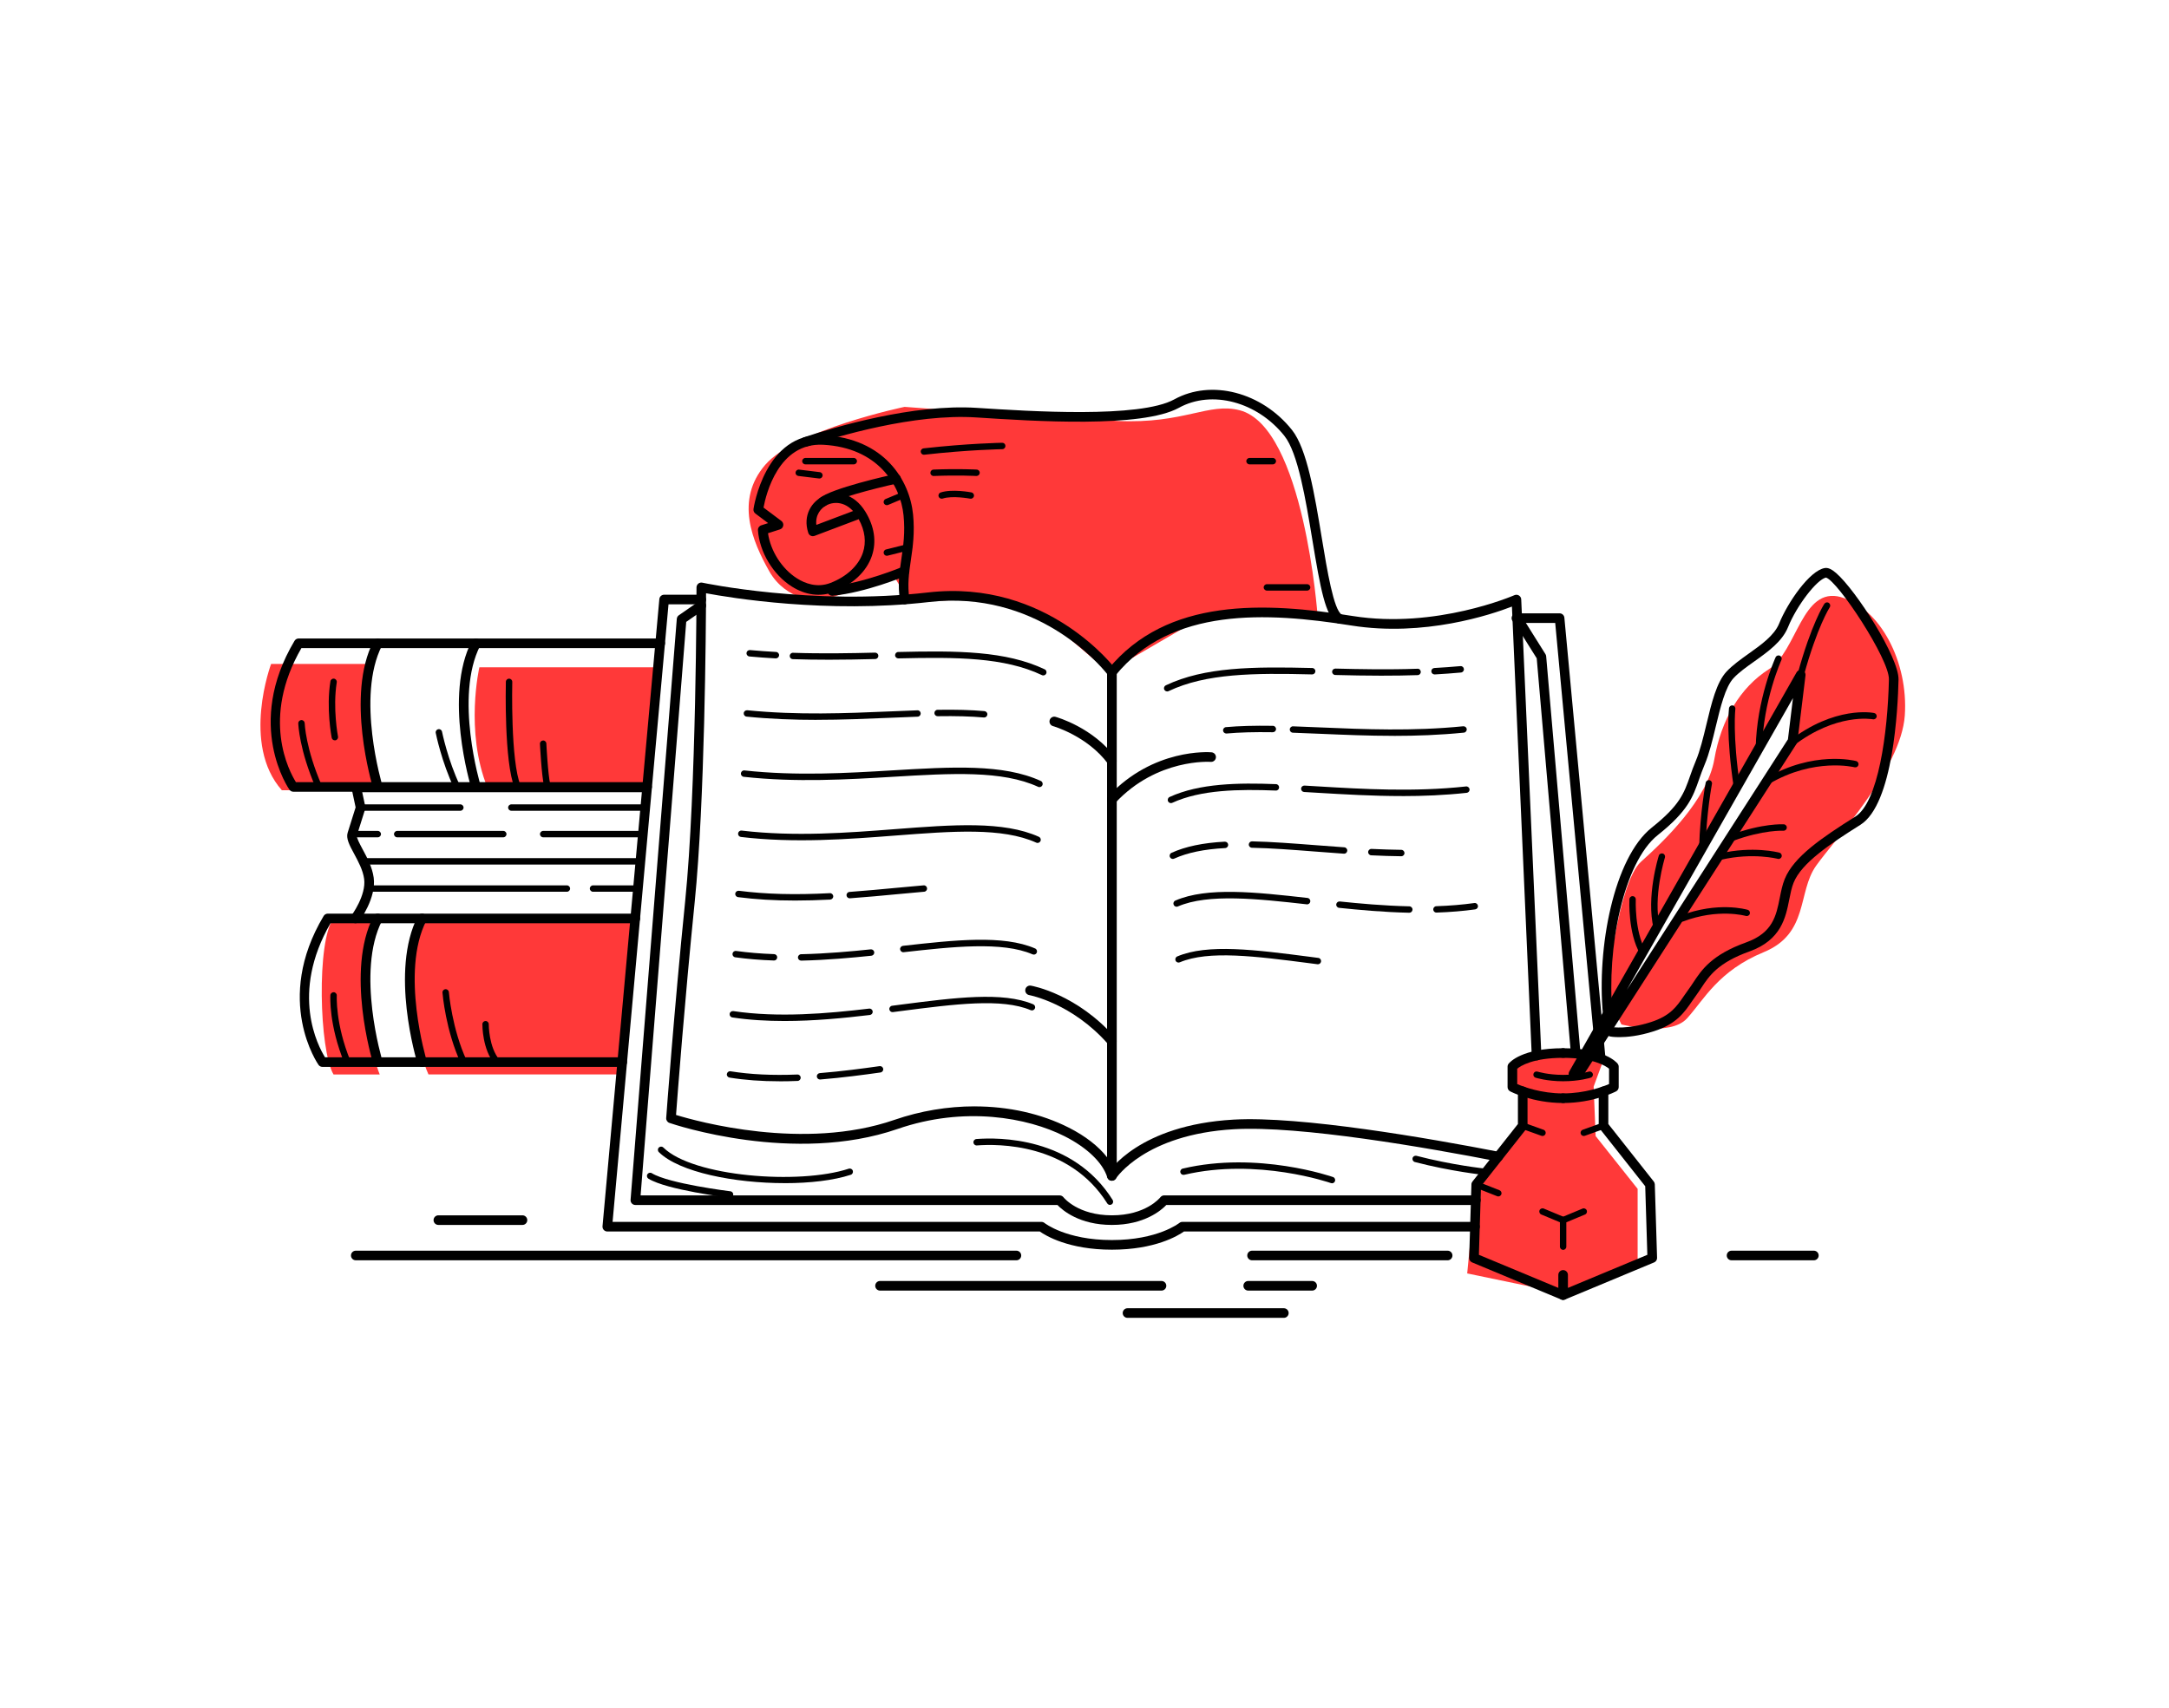
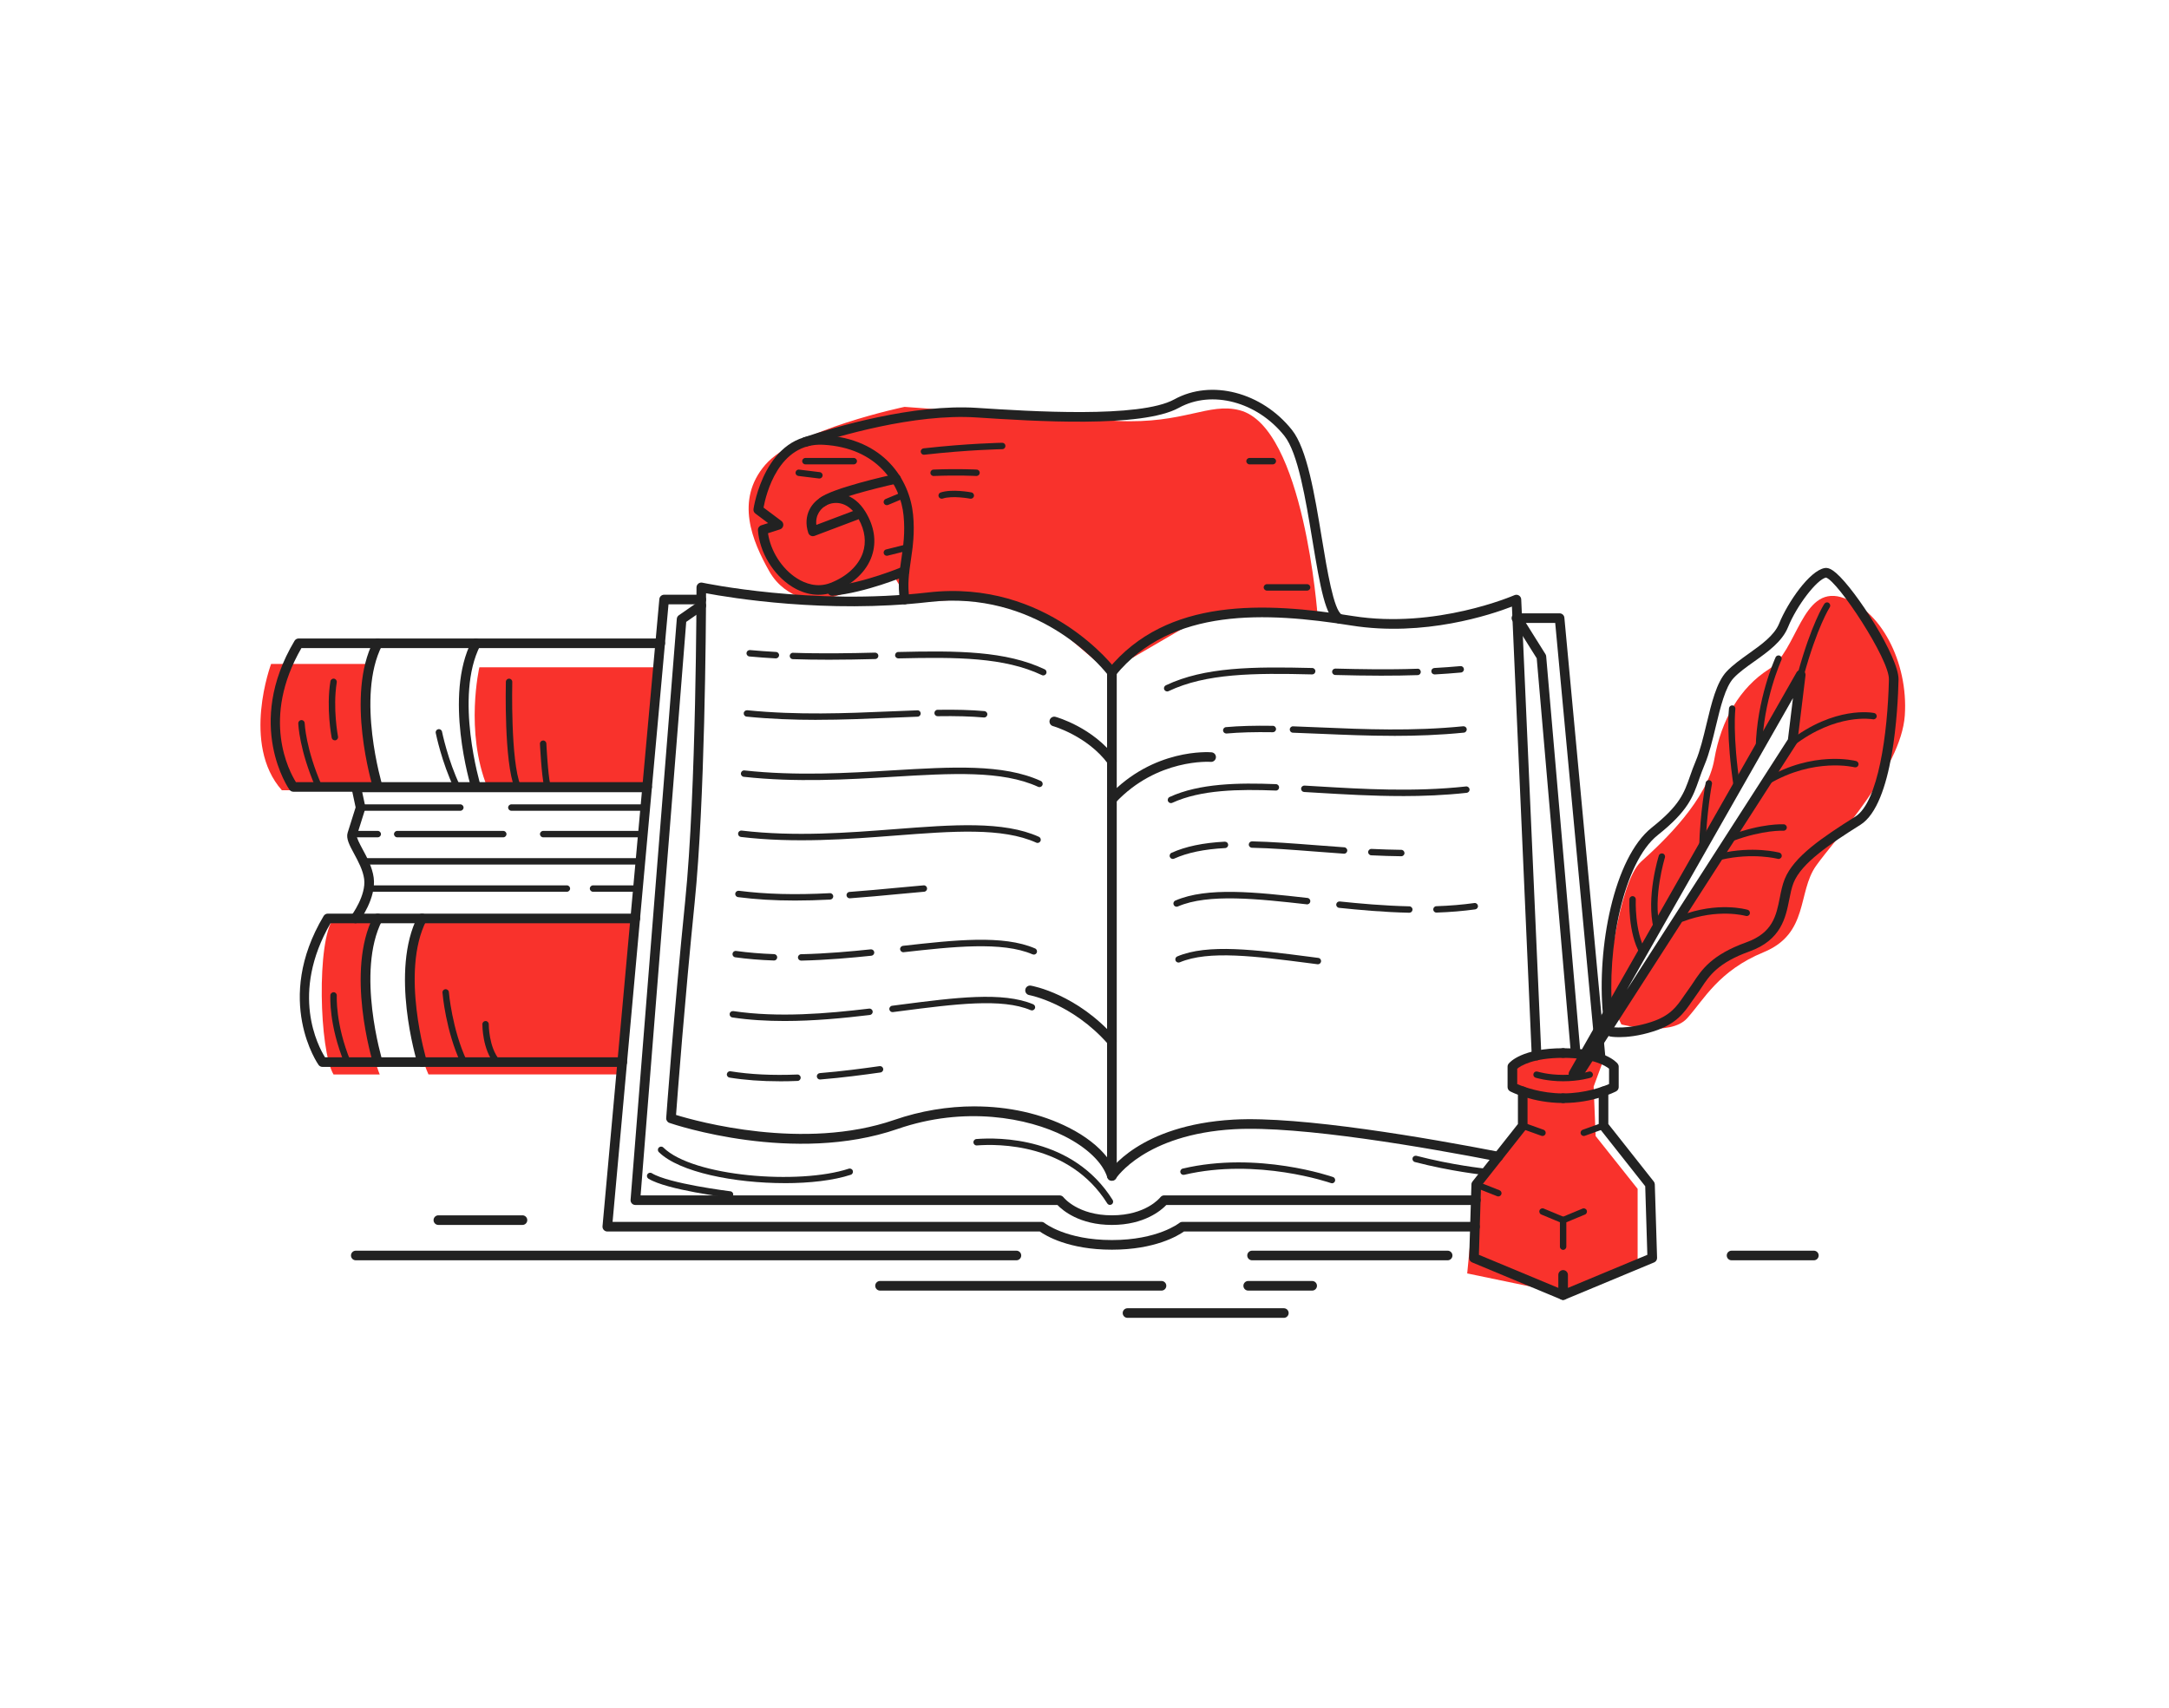
<svg xmlns="http://www.w3.org/2000/svg" viewBox="0 0 677.07 533.16">
-   <g fill="#ff3939">
+   <style>
+         :root { fill:#222 }
+         .accent { fill: #f9322c; }
+ 
+         @media (prefers-color-scheme: dark) {
+         :root {  fill: #f9322c; }
+         .accent { fill:#dee2e6; }
+         }
+     </style>
+   <g class="accent">
    <path d="m574.69 186.43c-12.26-3.45-13.66 16.85-22.56 22.53s-14.84 15.64-17 28.15-15.59 25.4-22.86 31.92c-7.28 6.51-10.76 40.73-10.76 40.73l1.38 3.22 45.23-77.69 13.56-21.01-1.32 16.94-55.69 85.57 1.47 3.05s15.19 3.96 20.5-1.91 9.75-14.81 23.92-20.65 10.47-18.67 16.34-26.97 26.55-30.26 27.7-46.92-7.66-33.5-19.92-36.95z" />
    <path d="m104.11 286.74c-5.33 6.93-4.46 41.23 0 48.72h14.42s-10.24-24.97 0-49.39c-14.42 1.34-14.42.67-14.42.67z" />
    <path d="m133.27 286.07s-7.53 11.3-5.34 26.52 5.82 22.86 5.82 22.86h59.65l4.93-47.53-6.25-1.18z" />
    <path d="m87.98 246.72h30.54s-8.79-25.34-3-39.43h-30.89s-9.38 25.07 3.35 39.43z" />
    <path d="m149.64 208.33s-4.6 19.95 2.49 37.5h48.55l2.1-13.64 2.01-23.86z" />
    <path d="m283.75 187.74-.34-.56-4.18-7-23.45 7.56s-10.4-.07-15.67-9.42-10.72-22.18-1.24-33.19 43.49-18.1 43.49-18.1 46.03 3.45 66.62 4.4 28.32-5.85 37.98-3.35c20.1 5.2 24.34 64.21 24.34 64.21h-35.32l-29.97 17.44-14.27-12.14-11.87-7.56-12.66-2.86-23.47.56z" />
    <path d="m479 330.16-6.9 4.17.36 5.24 4.06 2.51-1.18 10.48-14.92 19.98-2.42 25.04 30.83 6.4 22.37-9.31v-23.49l-13.11-16.49-.62-15.45 3.08-8.35-16.63-2.13z" />
  </g>
  <path d="m347.08 368.65c-.65 0-1.23-.42-1.43-1.06-1.43-4.59-6.28-9.27-13.33-12.84-11.52-5.83-31.26-9.49-52.14-2.27-32.28 11.16-69.64-1.35-71.21-1.89-.64-.22-1.06-.85-1.01-1.53.02-.33 2.41-33.06 5.92-67.68 3.5-34.53 3.54-97.36 3.54-97.99 0-.45.21-.88.56-1.17s.82-.4 1.26-.3c.34.07 34.25 7.23 70.46 3.05 37.34-4.3 58.4 23.73 58.61 24.01.19.26.29.57.29.89v157.26c0 .74-.54 1.37-1.28 1.48-.08.01-.15.02-.23.02zm-42.86-23.22c10.53 0 20.73 2.23 29.45 6.65 5.13 2.6 9.24 5.81 11.91 9.23v-150.91c-2.59-3.24-22.33-26.27-55.56-22.44-31.91 3.68-62.05-1.32-69.62-2.74-.04 10.63-.37 65.12-3.55 96.47-3.13 30.88-5.36 60.25-5.82 66.41 6.44 1.98 39.88 11.32 68.16 1.54 8.17-2.82 16.7-4.22 25.03-4.22z" />
  <path d="m347.07 368.64c-.27 0-.55-.07-.79-.23-.7-.44-.91-1.36-.48-2.06.38-.62 9.74-15.11 39.26-16.79 20.93-1.18 60.95 5.8 82.93 10.07.81.16 1.34.95 1.19 1.76-.16.81-.95 1.35-1.76 1.19-21.85-4.25-61.58-11.2-82.19-10.02-27.84 1.58-36.8 15.24-36.89 15.38-.29.45-.77.7-1.27.7z" />
  <path d="m479.65 331.04c-.8 0-1.46-.63-1.5-1.43l-6.19-140.23c-6.46 2.5-27.38 9.54-50.15 5.91-26.63-4.24-56.19-5.71-73.57 15.55-.52.64-1.47.74-2.11.21-.64-.52-.74-1.47-.21-2.11 18.34-22.44 48.89-20.99 76.36-16.61 25.95 4.13 50.23-6.41 50.47-6.51.45-.2.98-.16 1.4.1s.69.71.71 1.21l6.29 142.36c.04.83-.61 1.53-1.43 1.57-.02 0-.04 0-.07 0z" />
  <path d="m347.08 382.44c-10.12 0-15.41-4.57-16.99-6.23h-131.76c-.42 0-.82-.17-1.1-.48s-.43-.72-.39-1.14l14.43-181.39c.04-.45.27-.86.64-1.11l6.13-4.25c.68-.47 1.62-.3 2.09.38s.3 1.62-.38 2.09l-5.54 3.85-14.24 179.06h130.81c.46 0 .9.22 1.19.58.18.22 4.58 5.64 15.13 5.64s14.95-5.42 15.13-5.65c.29-.36.72-.58 1.18-.58h97.28c.83 0 1.5.67 1.5 1.5s-.67 1.5-1.5 1.5h-96.61c-1.58 1.66-6.87 6.23-16.99 6.23z" />
  <path d="m491.85 330.26c-.77 0-1.42-.59-1.49-1.37l-10.66-123.36-7.36-11.74c-.44-.7-.23-1.63.47-2.07s1.63-.23 2.07.47l7.55 12.05c.13.2.2.43.22.67l10.69 123.72c.07.83-.54 1.55-1.37 1.62-.04 0-.09 0-.13 0z" />
  <path d="m347.08 390.17c-13.51 0-20.68-4.39-22.49-5.68h-135.01c-.42 0-.82-.18-1.11-.49s-.42-.73-.39-1.15l17.74-195.81c.07-.77.72-1.36 1.49-1.36h11.58c.83 0 1.5.67 1.5 1.5s-.67 1.5-1.5 1.5h-10.21l-17.46 192.81h133.87c.35 0 .69.12.96.34.06.05 6.72 5.33 21.04 5.33s20.98-5.28 21.04-5.33c.27-.22.61-.34.95-.34h91.35c.83 0 1.5.67 1.5 1.5s-.67 1.5-1.5 1.5h-90.85c-1.82 1.29-8.99 5.68-22.49 5.68z" />
  <path d="m499.64 331.66c-.77 0-1.42-.58-1.49-1.36l-12.68-135.81h-12.11c-.83 0-1.5-.67-1.5-1.5s.67-1.5 1.5-1.5h13.48c.77 0 1.42.59 1.49 1.36l12.8 137.17c.08.83-.53 1.56-1.35 1.63-.05 0-.09 0-.14 0z" />
  <path d="m346.49 376.19c-.33 0-.66-.17-.85-.47-11.81-18.84-34.14-18.61-40.7-18.1-.56.05-1.03-.37-1.08-.92-.04-.55.37-1.03.92-1.08 6.85-.54 30.14-.76 42.55 19.03.29.47.15 1.08-.32 1.38-.17.1-.35.15-.53.15z" />
  <path d="m244.95 369.39c-15.58 0-32.88-3.37-39.29-9.69-.39-.39-.4-1.02 0-1.42.39-.39 1.02-.4 1.42 0 9.22 9.1 42.36 11.7 57.87 6.6.52-.17 1.09.11 1.26.64s-.11 1.09-.64 1.26c-5.35 1.76-12.76 2.62-20.61 2.62z" />
  <path d="m227.89 373.94s-.08 0-.12 0c-.8-.1-19.67-2.43-25.35-5.94-.47-.29-.62-.91-.33-1.38s.9-.62 1.38-.33c5.31 3.27 24.35 5.63 24.54 5.65.55.07.94.57.87 1.11-.06.51-.49.88-.99.88z" />
  <path d="m415.78 369.43c-.11 0-.22-.02-.33-.06-.23-.08-22.95-7.97-45.79-2.58-.55.12-1.08-.21-1.2-.74-.13-.54.21-1.08.74-1.2 23.43-5.54 46.68 2.55 46.92 2.64.52.18.79.76.61 1.28-.15.41-.53.67-.94.67z" />
  <path d="m463.31 366.82s-.07 0-.1 0c-.1-.01-10.26-1.08-21.55-4.02-.53-.14-.85-.69-.72-1.22.14-.54.69-.85 1.22-.72 11.14 2.9 21.15 3.96 21.25 3.97.55.06.95.55.89 1.1-.05.51-.49.9-.99.9z" />
  <path d="m347.08 251.11c-.37 0-.74-.13-1.02-.4-.61-.57-.64-1.52-.07-2.12 14.05-15.02 31.46-13.77 32.2-13.71.83.07 1.44.79 1.37 1.62s-.82 1.43-1.62 1.37c-.16-.02-16.74-1.15-29.76 12.77-.3.32-.7.48-1.1.48z" />
  <path d="m347.08 326.55c-.42 0-.83-.17-1.13-.51-11.3-12.88-24.54-15.33-24.67-15.36-.82-.14-1.36-.92-1.22-1.73.14-.82.92-1.36 1.73-1.22.58.1 14.38 2.61 26.41 16.33.55.62.48 1.57-.14 2.12-.29.25-.64.37-.99.37z" />
  <path d="m347.08 239.05c-.46 0-.91-.21-1.21-.6-6.45-8.68-17.06-11.72-17.17-11.75-.8-.22-1.26-1.05-1.04-1.85s1.06-1.27 1.84-1.04c.47.13 11.69 3.32 18.78 12.85.49.67.36 1.6-.31 2.1-.27.2-.58.3-.89.3z" />
  <path d="m325.67 210.88c-.14 0-.29-.03-.43-.1-11.7-5.56-26.58-5.66-44.81-5.22h-.02c-.54 0-.99-.43-1-.98s.42-1.01.98-1.02c18.5-.45 33.62-.34 45.72 5.41.5.24.71.83.47 1.33-.17.36-.53.57-.9.57z" />
  <path d="m258.25 205.97c-3.5 0-7.11-.05-10.77-.17-.55-.02-.98-.48-.96-1.03s.49-1 1.03-.96c9.16.31 18.02.14 25.61-.05.56 0 1.01.42 1.03.97.01.55-.42 1.01-.97 1.03-4.59.11-9.64.22-14.95.22z" />
  <path d="m242.21 205.56s-.04 0-.06 0c-2.77-.15-5.53-.35-8.21-.6-.55-.05-.96-.54-.91-1.09s.53-.95 1.09-.91c2.66.24 5.39.44 8.14.59.55.03.97.5.94 1.05-.03.53-.47.95-1 .95z" />
  <path d="m307.22 224.01s-.06 0-.09 0c-4.09-.36-8.68-.49-14.43-.4h-.02c-.54 0-.99-.44-1-.98 0-.55.43-1.01.98-1.02 5.82-.09 10.47.04 14.64.41.55.05.96.53.91 1.08-.05.52-.48.91-1 .91z" />
  <path d="m254.94 224.75c-7.06 0-14.39-.26-21.88-1.01-.55-.05-.95-.54-.9-1.09s.55-.94 1.09-.9c15.82 1.58 30.97.94 44.33.37 3-.13 5.93-.25 8.79-.35.57-.03 1.02.41 1.03.96.02.55-.41 1.01-.96 1.03-2.85.1-5.78.22-8.77.35-7.13.3-14.76.63-22.73.63z" />
  <path d="m324.49 245.75c-.14 0-.28-.03-.42-.09-11.25-5.17-27.07-4.23-45.39-3.13-14.11.84-30.1 1.8-46.51 0-.55-.06-.95-.55-.89-1.1s.54-.95 1.1-.89c16.24 1.77 32.14.82 46.17-.02 18.59-1.11 34.64-2.07 46.35 3.31.5.23.72.82.49 1.33-.17.37-.53.58-.91.58z" />
  <path d="m323.9 263.18c-.14 0-.28-.03-.41-.09-10.61-4.79-26.08-3.6-43.99-2.22-14.75 1.14-31.47 2.43-48.22.44-.55-.07-.94-.56-.88-1.11.07-.55.56-.94 1.11-.88 16.56 1.96 33.17.68 47.83-.45 18.18-1.4 33.88-2.61 44.96 2.39.5.23.73.82.5 1.32-.17.37-.53.59-.91.59z" />
  <path d="m265.25 280.47c-.52 0-.96-.4-1-.93-.04-.55.37-1.03.92-1.07 5.06-.37 10.02-.84 14.82-1.29 2.84-.27 5.61-.53 8.32-.76.56-.06 1.03.36 1.08.91s-.36 1.04-.91 1.08c-2.7.23-5.48.5-8.31.76-4.81.46-9.78.92-14.87 1.29-.02 0-.05 0-.07 0z" />
  <path d="m248.18 281.16c-6.44 0-12.25-.35-17.79-1.06-.55-.07-.94-.57-.87-1.12s.58-.92 1.12-.87c8.4 1.08 17.43 1.32 28.41.75.53-.04 1.02.39 1.05.95.03.55-.4 1.02-.95 1.05-3.88.2-7.53.3-10.98.3z" />
  <path d="m322.72 298.04c-.13 0-.27-.03-.4-.08-9.47-4.11-25.11-2.36-40.23-.67-.55.07-1.04-.33-1.11-.88-.06-.55.33-1.04.88-1.11 16.09-1.8 31.29-3.5 41.25.82.51.22.74.81.52 1.32-.16.38-.53.6-.92.6z" />
  <path d="m250.09 299.92c-.54 0-.99-.43-1-.98s.43-1.01.98-1.02c7.97-.17 15.8-.9 21.73-1.52.55-.05 1.04.34 1.1.89s-.34 1.04-.89 1.1c-5.97.62-13.85 1.35-21.89 1.53h-.02z" />
  <path d="m241.61 299.88s-.02 0-.04 0c-4.22-.14-8.28-.48-12.06-1-.55-.08-.93-.58-.85-1.13s.57-.93 1.13-.85c3.72.51 7.71.85 11.86.99.55.02.98.48.96 1.03-.02.54-.46.97-1 .97z" />
  <path d="m278.61 316c-.5 0-.93-.37-.99-.87-.07-.55.32-1.05.86-1.12l2.45-.32c17.23-2.23 32.1-4.15 41.59-.14.51.22.75.8.53 1.31s-.8.74-1.31.53c-8.98-3.81-23.61-1.91-40.55.28l-2.45.32s-.09 0-.13 0z" />
  <path d="m244.9 318.77c-5.47 0-10.96-.31-16.29-1.11-.55-.08-.92-.59-.84-1.14s.59-.91 1.14-.84c14.07 2.09 29.32.78 42.39-.78.55-.07 1.05.33 1.11.88.07.55-.33 1.05-.88 1.11-8.28.99-17.43 1.88-26.64 1.88z" />
  <path d="m255.98 337.04c-.52 0-.95-.4-1-.92-.04-.55.37-1.03.92-1.08 6.77-.55 13.53-1.45 18.67-2.18.54-.08 1.05.3 1.13.85s-.3 1.05-.85 1.13c-5.16.73-11.97 1.64-18.79 2.19-.03 0-.05 0-.08 0z" />
  <path d="m243.37 337.59c-5.68 0-10.84-.38-15.64-1.15-.55-.09-.92-.6-.83-1.14s.6-.92 1.14-.83c6.2.99 13.03 1.32 20.86 1.01.54-.05 1.02.41 1.04.96s-.41 1.02-.96 1.04c-1.93.08-3.8.12-5.61.12z" />
  <path d="m364.34 215.87c-.37 0-.73-.21-.9-.57-.24-.5-.02-1.09.47-1.33 12.1-5.75 27.21-5.86 45.72-5.41.55.01.99.47.98 1.02-.01.54-.46.98-1 .98h-.02c-18.24-.45-33.11-.34-44.81 5.22-.14.07-.28.1-.43.1z" />
  <path d="m431.76 210.96c-5.31 0-10.36-.11-14.95-.22-.55-.01-.99-.47-.97-1.03.01-.55.45-.97 1.03-.97 7.58.19 16.44.37 25.61.05.57-.06 1.01.41 1.03.96s-.41 1.01-.96 1.03c-3.66.13-7.27.17-10.77.17z" />
  <path d="m447.8 210.56c-.53 0-.97-.41-1-.95-.03-.55.39-1.02.94-1.05 2.74-.15 5.48-.35 8.14-.59.57-.05 1.04.36 1.09.91s-.36 1.04-.91 1.09c-2.68.24-5.44.45-8.21.6-.02 0-.04 0-.06 0z" />
  <path d="m382.79 229.01c-.51 0-.95-.39-1-.91-.05-.55.36-1.04.91-1.08 4.16-.37 8.81-.5 14.64-.41.55 0 .99.46.98 1.02 0 .55-.46.98-1 .98h-.02c-5.75-.09-10.34.04-14.43.4-.03 0-.06 0-.09 0z" />
  <path d="m435.07 229.74c-7.98 0-15.61-.33-22.73-.63-2.99-.13-5.92-.25-8.77-.35-.55-.02-.98-.48-.96-1.03s.5-1 1.03-.96c2.86.1 5.79.22 8.79.35 13.36.57 28.51 1.22 44.33-.37.56-.04 1.04.35 1.09.9s-.35 1.04-.9 1.09c-7.49.75-14.83 1.01-21.88 1.01z" />
  <path d="m365.52 250.74c-.38 0-.74-.22-.91-.58-.23-.5-.01-1.1.49-1.33 9.34-4.29 21.49-4.46 33.22-4.01.55.02.98.49.96 1.04s-.47 1-1.04.96c-11.49-.44-23.35-.29-32.31 3.83-.14.06-.28.09-.42.09z" />
  <path d="m437.67 248.54c-9.23 0-18.11-.53-26.35-1.02l-4.23-.25c-.55-.03-.97-.5-.94-1.06.03-.55.51-.96 1.06-.94l4.24.25c14.03.84 29.94 1.79 46.18.02.54-.06 1.04.34 1.1.89s-.34 1.04-.89 1.1c-6.83.75-13.59 1.02-20.17 1.02z" />
  <path d="m366.11 268.17c-.38 0-.75-.22-.91-.59-.23-.5 0-1.1.5-1.32 4.38-1.98 9.82-3.12 16.63-3.48.59 0 1.02.4 1.05.95s-.39 1.02-.95 1.05c-6.56.35-11.76 1.43-15.91 3.3-.13.06-.27.09-.41.09z" />
  <path d="m419.57 266.53s-.05 0-.07 0c-3.05-.21-6.05-.44-9-.67-6.99-.54-13.59-1.05-19.7-1.18-.55-.01-.99-.47-.98-1.02.01-.54.46-.98 1-.98h.02c6.16.14 12.79.65 19.81 1.19 2.93.23 5.93.46 8.98.67.55.04.97.52.93 1.07-.04.53-.48.93-1 .93z" />
  <path d="m437.41 267.33h-.01c-2.97-.03-6.04-.13-9.37-.29-.55-.03-.98-.5-.95-1.05s.51-.98 1.05-.95c3.31.16 6.35.25 9.3.29.55 0 .99.46.99 1.01s-.45.99-1 .99z" />
  <path d="m367.29 283.09c-.39 0-.75-.22-.92-.6-.22-.51.01-1.1.52-1.32 9.96-4.32 25.16-2.62 41.25-.82.55.06.94.56.88 1.11s-.55.95-1.11.88c-15.12-1.69-30.76-3.44-40.23.67-.13.06-.26.08-.4.08z" />
  <path d="m439.92 284.97h-.02c-8.06-.17-15.93-.91-21.89-1.53-.55-.06-.95-.55-.89-1.1s.55-.93 1.1-.89c5.92.62 13.74 1.34 21.73 1.52.55.01.99.47.98 1.02-.01.54-.46.98-1 .98z" />
  <path d="m448.4 284.93c-.54 0-.98-.43-1-.97-.02-.55.41-1.01.96-1.03 4.16-.14 8.15-.47 11.86-.99.56-.09 1.05.31 1.13.85.08.55-.31 1.05-.85 1.13-3.78.52-7.84.86-12.07 1-.01 0-.02 0-.04 0z" />
  <path d="m411.4 301.05s-.08 0-.13 0l-2.46-.32c-16.93-2.19-31.56-4.08-40.54-.28-.5.21-1.09-.02-1.31-.53-.21-.51.02-1.09.53-1.31 9.48-4.02 24.35-2.09 41.58.14l2.45.32c.55.07.93.57.86 1.12-.07.5-.5.87-.99.87z" />
  <path d="m487.94 344.37c-9.48 0-16.26-3.49-16.54-3.64-.49-.26-.8-.77-.8-1.33v-6.38c0-.34.12-.67.33-.93.39-.49 4.21-4.82 17.02-4.82.83 0 1.5.67 1.5 1.5s-.67 1.5-1.5 1.5c-9.37 0-13.25 2.5-14.34 3.4v4.79c1.98.86 7.42 2.92 14.34 2.92.83 0 1.5.67 1.5 1.5s-.67 1.5-1.5 1.5z" />
  <path d="m487.94 344.37c-.83 0-1.5-.67-1.5-1.5s.67-1.5 1.5-1.5c6.92 0 12.36-2.06 14.34-2.92v-4.79c-1.07-.88-4.95-3.39-14.34-3.39-.83 0-1.5-.67-1.5-1.5s.67-1.5 1.5-1.5c12.81 0 16.62 4.33 17.02 4.82.21.27.33.59.33.93v6.38c0 .56-.31 1.07-.8 1.33-.28.15-7.06 3.64-16.54 3.64z" />
  <path d="m487.94 405.85c-.19 0-.39-.04-.58-.12l-27.83-11.59c-.58-.24-.94-.81-.92-1.43l.71-22.94c0-.32.12-.63.32-.88l14.19-17.96v-10.21c0-.83.67-1.5 1.5-1.5s1.5.67 1.5 1.5v10.73c0 .34-.11.67-.32.93l-14.2 17.98-.66 21.41 26.87 11.19c.77.32 1.13 1.2.81 1.96-.24.58-.8.92-1.39.92z" />
  <path d="m487.94 381.94c-.13 0-.26-.02-.38-.08l-6.44-2.68c-.51-.21-.75-.8-.54-1.31s.8-.75 1.31-.54l6.44 2.68c.51.21.75.8.54 1.31-.16.38-.53.62-.92.62z" />
  <path d="m487.94 390.22c-.55 0-1-.45-1-1v-8.28c0-.4.24-.77.62-.92l6.44-2.68c.51-.21 1.1.03 1.31.54s-.03 1.1-.54 1.31l-5.83 2.43v7.61c0 .55-.45 1-1 1z" />
  <path d="m487.94 405.85c-.29 0-.58-.08-.83-.25-.42-.28-.67-.75-.67-1.25v-6.31c0-.83.67-1.5 1.5-1.5s1.5.67 1.5 1.5v4.06l24.79-10.33-.66-21.41-14.2-17.98c-.21-.26-.32-.59-.32-.93v-10.73c0-.83.67-1.5 1.5-1.5s1.5.67 1.5 1.5v10.21l14.19 17.96c.2.25.31.56.32.88l.71 22.94c.02.62-.35 1.19-.92 1.43l-27.83 11.59c-.18.08-.38.12-.58.12z" />
  <path d="m487.94 337.58c-5.06 0-8.46-1.07-8.6-1.11-.53-.17-.82-.73-.65-1.25.17-.53.73-.81 1.26-.65.03.01 3.26 1.02 7.99 1.02s7.96-1.01 7.99-1.02c.53-.16 1.09.12 1.26.65s-.12 1.09-.65 1.25c-.14.05-3.54 1.11-8.6 1.11z" />
  <path d="m494.39 354.67c-.41 0-.79-.25-.94-.66-.19-.52.08-1.09.6-1.28l6.16-2.21c.51-.19 1.09.08 1.28.6s-.08 1.09-.6 1.28l-6.16 2.21c-.11.04-.22.06-.34.06z" />
  <path d="m467.71 373.54c-.12 0-.25-.02-.37-.07l-6.89-2.72c-.51-.2-.77-.78-.56-1.3.2-.51.78-.76 1.3-.56l6.89 2.72c.51.2.77.78.56 1.3-.16.39-.53.63-.93.63z" />
  <path d="m481.5 354.67c-.11 0-.23-.02-.34-.06l-6.16-2.21c-.52-.19-.79-.76-.6-1.28s.76-.79 1.28-.6l6.16 2.21c.52.19.79.76.6 1.28-.15.41-.53.66-.94.66z" />
  <path d="m491.16 336.78c-.25 0-.51-.06-.74-.2-.72-.41-.97-1.33-.56-2.05l70.94-124.59c.35-.62 1.09-.91 1.78-.68.68.22 1.1.9 1.02 1.61l-2.52 20.65c-.03.22-.11.44-.23.63l-66.76 103.81c-.43.67-1.31.88-2 .5-.26.21-.59.32-.92.32zm68.54-118.85-51.9 91.15 50.32-78.26 1.57-12.89z" />
  <path d="m505.47 323.81c-1.74 0-2.74-.18-2.83-.2-.81-.15-1.35-.94-1.2-1.75s.94-1.35 1.75-1.2c.09.02 4.8.81 12.12-1.54 6.08-1.95 8.06-4.84 10.36-8.2.48-.71.97-1.42 1.51-2.14.48-.65.94-1.34 1.42-2.07 2.53-3.84 5.68-8.61 16.47-12.48 8.33-2.99 9.39-8.32 10.51-13.97.39-1.97.79-4 1.54-5.83 2.82-6.96 11.64-12.93 22.03-19.47 7.15-4.5 10.12-25.9 10.49-42.86.14-6.31-15.93-30.68-19.65-31.78-2.9.66-9.13 8.78-11.83 15.46-1.84 4.54-6.28 7.7-10.57 10.75-2.45 1.74-4.77 3.39-6.44 5.18-2.59 2.77-4.1 9.07-5.57 15.16-1 4.16-2.03 8.46-3.45 11.81-.71 1.69-1.24 3.19-1.75 4.65-1.94 5.53-3.47 9.9-12.89 17.39-10.78 8.56-16.01 35.68-14.14 55.64.08.82-.53 1.56-1.35 1.63-.82.08-1.56-.53-1.63-1.35-1.94-20.65 3.35-48.8 15.26-58.27 8.74-6.94 10.07-10.75 11.92-16.03.52-1.5 1.07-3.05 1.82-4.82 1.32-3.12 2.33-7.3 3.3-11.34 1.62-6.77 3.16-13.16 6.29-16.51 1.88-2.01 4.43-3.82 6.89-5.58 3.94-2.8 8.02-5.7 9.53-9.43 2.64-6.53 9.5-16.53 14.23-17.31 1-.17 2.1.31 3.54 1.55 6.23 5.39 19.64 26.36 19.49 33.27-.2 9-1.63 38.88-11.89 45.34-9.57 6.02-18.37 11.94-20.85 18.05-.64 1.57-.99 3.38-1.37 5.29-1.12 5.63-2.5 12.64-12.44 16.21-9.85 3.53-12.57 7.67-14.98 11.31-.48.73-.98 1.48-1.51 2.2-.51.69-.98 1.38-1.44 2.05-2.39 3.49-4.85 7.1-11.92 9.36-4.68 1.5-8.4 1.83-10.75 1.83z" />
  <path d="m524.99 287.77c-.4 0-.78-.25-.93-.64-.2-.52.06-1.09.58-1.29 11.61-4.43 20.53-1.9 20.9-1.79.53.16.83.71.68 1.24s-.71.83-1.24.68c-.09-.03-8.68-2.44-19.62 1.74-.12.04-.24.07-.36.07z" />
  <path d="m540.72 262.57c-.41 0-.79-.25-.94-.65-.19-.52.07-1.09.59-1.28 9.82-3.64 16.19-3.29 16.46-3.28.55.03.97.51.94 1.06s-.49.97-1.06.94c-.06 0-6.25-.32-15.64 3.15-.11.04-.23.06-.35.06z" />
  <path d="m537.05 268.44c-.46 0-.87-.31-.97-.77-.12-.54.21-1.08.75-1.2 10.37-2.4 18.28-.35 18.62-.26.53.14.85.69.71 1.22s-.69.86-1.22.71c-.08-.02-7.79-2.01-17.65.28-.08.02-.15.03-.23.03z" />
  <path d="m559.06 233.18c-.3 0-.59-.13-.79-.39-.34-.44-.26-1.06.18-1.4 14.3-11.11 26.09-8.88 26.58-8.78.54.11.89.64.78 1.18s-.64.89-1.18.78c-.11-.02-11.43-2.11-24.96 8.4-.18.14-.4.21-.61.21z" />
  <path d="m551.78 244.84c-.34 0-.68-.18-.86-.49-.28-.48-.12-1.09.36-1.37 14.78-8.68 27.59-5.51 28.13-5.37.53.14.85.68.72 1.22-.14.54-.68.85-1.22.72-.12-.03-12.57-3.09-26.61 5.16-.16.09-.33.14-.51.14z" />
  <path d="m562.1 211.69c-.09 0-.18-.01-.26-.04-.53-.15-.85-.7-.7-1.23 4.27-15.6 8.18-21.65 8.35-21.9.3-.46.92-.59 1.38-.29s.59.92.29 1.38c-.04.06-3.92 6.1-8.09 21.33-.12.44-.52.74-.96.74z" />
  <path d="m549.06 234.59h-.02c-.55-.01-.99-.47-.98-1.02.29-15.23 5.97-27.83 6.21-28.36.23-.5.82-.72 1.32-.49s.72.82.5 1.32c-.06.13-5.75 12.77-6.03 27.57-.01.55-.46.98-1 .98z" />
  <path d="m542.19 246.65c-.49 0-.91-.36-.99-.85-2.45-16.33-1.52-24.36-1.48-24.69.07-.55.56-.94 1.11-.87s.94.56.87 1.11c0 .08-.93 8.14 1.47 24.15.08.55-.29 1.06-.84 1.14-.05 0-.1.01-.15.01z" />
  <path d="m531.4 265.61h-.03c-.55-.01-.99-.47-.97-1.03.29-11.01 2.03-20.11 2.04-20.2.1-.54.62-.9 1.17-.79.54.1.9.63.79 1.17-.02.09-1.72 9.04-2.01 19.88-.01.54-.46.97-1 .97z" />
  <path d="m517.16 290.62c-.45 0-.86-.31-.97-.76-2.38-9.74 1.46-22.19 1.62-22.72s.73-.82 1.25-.66c.53.16.82.73.66 1.25-.04.12-3.83 12.46-1.59 21.65.13.54-.2 1.08-.73 1.21-.08.02-.16.03-.24.03z" />
  <path d="m512.81 298.27c-.35 0-.68-.18-.87-.5-3.76-6.53-3.33-16.61-3.31-17.04.03-.55.5-.97 1.04-.95.55.03.98.49.95 1.04 0 .1-.41 9.92 3.05 15.95.28.48.11 1.09-.37 1.37-.16.09-.33.13-.5.13z" />
  <path d="m451.89 393.48h-61.05c-.83 0-1.5-.67-1.5-1.5s.67-1.5 1.5-1.5h61.05c.83 0 1.5.67 1.5 1.5s-.67 1.5-1.5 1.5z" />
  <path d="m317.28 393.48h-206.22c-.83 0-1.5-.67-1.5-1.5s.67-1.5 1.5-1.5h206.22c.83 0 1.5.67 1.5 1.5s-.67 1.5-1.5 1.5z" />
  <path d="m362.57 402.94h-87.86c-.83 0-1.5-.67-1.5-1.5s.67-1.5 1.5-1.5h87.86c.83 0 1.5.67 1.5 1.5s-.67 1.5-1.5 1.5z" />
  <path d="m409.6 402.94h-19.96c-.83 0-1.5-.67-1.5-1.5s.67-1.5 1.5-1.5h19.96c.83 0 1.5.67 1.5 1.5s-.67 1.5-1.5 1.5z" />
  <path d="m400.76 411.45h-48.8c-.83 0-1.5-.67-1.5-1.5s.67-1.5 1.5-1.5h48.8c.83 0 1.5.67 1.5 1.5s-.67 1.5-1.5 1.5z" />
  <path d="m566.21 393.48h-25.69c-.83 0-1.5-.67-1.5-1.5s.67-1.5 1.5-1.5h25.69c.83 0 1.5.67 1.5 1.5s-.67 1.5-1.5 1.5z" />
  <path d="m163.09 382.44h-26.25c-.83 0-1.5-.67-1.5-1.5s.67-1.5 1.5-1.5h26.25c.83 0 1.5.67 1.5 1.5s-.67 1.5-1.5 1.5z" />
  <path d="m194.23 333.1h-93.57c-.48 0-.94-.23-1.22-.62-.14-.2-14.11-20.19 1.59-46.5.27-.45.76-.73 1.29-.73h96.01c.83 0 1.5.67 1.5 1.5s-.67 1.5-1.5 1.5h-95.16c-12.69 21.96-3.84 38.45-1.71 41.86h92.77c.83 0 1.5.67 1.5 1.5s-.67 1.5-1.5 1.5z" />
  <path d="m201.99 247.19h-110.41c-.48 0-.94-.23-1.22-.62-.14-.2-14.11-20.19 1.58-46.5.27-.45.76-.73 1.29-.73h112.87c.83 0 1.5.67 1.5 1.5s-.67 1.5-1.5 1.5h-112.01c-12.69 21.96-3.84 38.45-1.71 41.86h109.61c.83 0 1.5.67 1.5 1.5s-.67 1.5-1.5 1.5z" />
  <path d="m117.92 333.1c-.64 0-1.24-.42-1.43-1.06-.36-1.17-8.67-28.93.1-45.98.38-.74 1.29-1.03 2.02-.65.74.38 1.03 1.28.65 2.02-8.21 15.97.02 43.46.1 43.74.24.79-.21 1.63-1 1.87-.15.04-.29.07-.44.07z" />
  <path d="m131.75 333.1c-.64 0-1.24-.42-1.43-1.06-.36-1.17-8.67-28.93.1-45.98.38-.74 1.29-1.03 2.02-.65.74.38 1.03 1.28.65 2.02-8.21 15.97.02 43.46.1 43.74.24.79-.21 1.63-1 1.87-.15.04-.29.07-.44.07z" />
  <path d="m117.92 247.19c-.64 0-1.24-.42-1.43-1.06-.36-1.17-8.67-28.93.1-45.98.38-.74 1.29-1.03 2.02-.65.74.38 1.03 1.28.65 2.02-8.21 15.97.02 43.46.1 43.74.24.79-.21 1.63-1 1.87-.15.04-.29.07-.44.07z" />
  <path d="m148.58 247.19c-.64 0-1.24-.42-1.43-1.06-.36-1.17-8.67-28.93.1-45.98.38-.74 1.29-1.03 2.02-.65.74.38 1.03 1.28.65 2.02-8.21 15.97.02 43.46.1 43.74.24.79-.21 1.63-1 1.87-.15.04-.29.07-.44.07z" />
  <path d="m108.46 332.6c-.39 0-.77-.23-.92-.62-4.92-11.99-4.43-20.89-4.41-21.26.03-.55.52-.95 1.06-.94.55.03.97.51.94 1.06 0 .09-.47 8.85 4.26 20.38.21.51-.03 1.1-.54 1.3-.12.05-.25.08-.38.08z" />
  <path d="m144.8 332.6c-.38 0-.74-.21-.91-.58-4.75-10.15-5.73-21.62-5.77-22.11-.04-.55.37-1.03.92-1.08.55-.03 1.03.37 1.08.92 0 .12.99 11.61 5.58 21.42.23.5.02 1.09-.48 1.33-.14.06-.28.09-.42.09z" />
  <path d="m155.21 332.6c-.28 0-.56-.12-.76-.35-3.9-4.58-3.87-12.17-3.87-12.49 0-.55.45-.99 1-.99.55 0 1 .46.99 1.01 0 .07-.03 7.17 3.39 11.17.36.42.31 1.05-.11 1.41-.19.16-.42.24-.65.24z" />
  <path d="m110.9 288.24c-.31 0-.63-.1-.9-.3-.66-.5-.8-1.44-.3-2.1.05-.06 4.66-6.29 3.97-11.43-.37-2.73-1.84-5.45-3.13-7.85-1.45-2.68-2.59-4.8-2.01-6.6.67-2.07 2.07-6.57 2.48-7.89l-1.26-5.92c-.09-.44.02-.9.3-1.26.29-.35.71-.56 1.17-.56h90.69c.83 0 1.5.67 1.5 1.5s-.67 1.5-1.5 1.5h-88.84l.96 4.49c.05.25.04.51-.03.76 0 0-1.82 5.84-2.61 8.3-.18.58 1.01 2.79 1.79 4.25 1.35 2.5 3.03 5.61 3.47 8.88.86 6.37-4.32 13.34-4.54 13.64-.29.39-.74.6-1.2.6z" />
  <path d="m143.7 253.13h-31.14c-.55 0-1-.45-1-1s.45-1 1-1h31.14c.55 0 1 .45 1 1s-.45 1-1 1z" />
  <path d="m201.34 253.13h-41.72c-.55 0-1-.45-1-1s.45-1 1-1h41.72c.55 0 1 .45 1 1s-.45 1-1 1z" />
  <path d="m117.92 261.42h-7.96c-.55 0-1-.45-1-1s.45-1 1-1h7.96c.55 0 1 .45 1 1s-.45 1-1 1z" />
  <path d="m157.1 261.42h-33.11c-.55 0-1-.45-1-1s.45-1 1-1h33.11c.55 0 1 .45 1 1s-.45 1-1 1z" />
  <path d="m200.68 261.42h-31.12c-.55 0-1-.45-1-1s.45-1 1-1h31.12c.55 0 1 .45 1 1s-.45 1-1 1z" />
  <path d="m199.91 269.92h-86.46c-.55 0-1-.45-1-1s.45-1 1-1h86.46c.55 0 1 .45 1 1s-.45 1-1 1z" />
  <path d="m176.96 278.42h-61.89c-.55 0-1-.45-1-1s.45-1 1-1h61.89c.55 0 1 .45 1 1s-.45 1-1 1z" />
  <path d="m199.05 278.42h-13.93c-.55 0-1-.45-1-1s.45-1 1-1h13.93c.55 0 1 .45 1 1s-.45 1-1 1z" />
  <path d="m99.55 246.69c-.39 0-.75-.22-.92-.6-5.22-11.96-5.51-19.92-5.52-20.25-.02-.55.42-1.01.97-1.03h.03c.54 0 .98.43 1 .97 0 .08.3 7.94 5.35 19.51.22.51 0 1.1-.52 1.32-.13.06-.27.08-.4.08z" />
  <path d="m104.52 231.14c-.47 0-.89-.33-.98-.81-.07-.37-1.75-9.18-.4-17.61.09-.55.6-.92 1.15-.83s.92.6.83 1.15c-1.29 8.08.37 16.83.39 16.92.11.54-.25 1.07-.79 1.17-.06.01-.13.02-.19.02z" />
  <path d="m142.67 246.69c-.37 0-.73-.21-.9-.57-3.87-8.08-5.68-16.91-5.75-17.28-.11-.54.24-1.07.78-1.18.55-.1 1.07.24 1.18.78.02.09 1.83 8.96 5.6 16.81.24.5.03 1.1-.47 1.33-.14.07-.29.1-.43.1z" />
  <path d="m161.59 246.69c-.39 0-.77-.23-.92-.62-3.35-8.16-2.78-32.19-2.76-33.21.01-.55.48-1 1.03-.97.55.01.99.47.97 1.03 0 .25-.59 24.63 2.61 32.4.21.51-.03 1.09-.54 1.3-.12.05-.25.08-.38.08z" />
  <path d="m170.81 246.2c-.45 0-.86-.31-.97-.77-.8-3.36-1.27-12.79-1.29-13.19-.03-.55.4-1.02.95-1.05.54-.05 1.02.4 1.05.95 0 .1.48 9.64 1.23 12.82.13.54-.2 1.08-.74 1.2-.08.02-.16.03-.23.03z" />
  <path d="m282.42 188.68c-.73 0-1.36-.53-1.48-1.27-.76-4.82-.18-8.77.44-12.96.59-4.02 1.2-8.18.67-13.54-.95-9.59-8.09-21.12-25.08-22.05-13.99-.75-17.88 15.57-18.63 19.61l5.58 4.18c.45.34.67.9.58 1.45s-.49 1.01-1.02 1.18l-3.74 1.2c.79 5.54 4.31 11.09 9.04 14.09 2.45 1.55 6.25 3.06 10.46 1.43 5.06-1.96 8.75-5.4 10.11-9.42 1.12-3.3.67-6.91-1.3-10.48l-13.78 5.21c-.38.14-.81.13-1.18-.05s-.65-.5-.78-.89c-1.82-5.55 1.17-9.84 4.71-11.48 3.93-1.82 9.52-1.02 13.12 4.87 2.82 4.6 3.52 9.37 2.03 13.78-1.64 4.87-5.97 8.97-11.87 11.26-4.19 1.63-8.86 1.03-13.15-1.69-5.83-3.69-10.07-10.75-10.55-17.57-.05-.69.38-1.32 1.04-1.53l2.14-.69-3.99-2.99c-.44-.33-.66-.87-.58-1.41.03-.24 3.56-24.04 21.91-23.05 18.88 1.04 26.83 13.98 27.9 24.75.57 5.72-.1 10.26-.69 14.27-.58 3.96-1.13 7.7-.45 12.06.13.82-.43 1.59-1.25 1.71-.08.01-.16.02-.24.02zm-21.44-31.66c-.98 0-1.9.22-2.68.58-2.12.98-3.83 3.23-3.47 6.28l11.46-4.33c-1.69-1.84-3.59-2.53-5.31-2.53z" />
  <path d="m418.11 194.7c-.25 0-.49-.06-.72-.19-3.61-1.99-5.21-10.72-7.73-25.98-2.1-12.71-4.48-27.12-8.73-32.45-8.49-10.65-22.64-14.42-32.91-8.77-11.57 6.38-45.21 4.19-63.29 3.02-19.38-1.26-43.41 5.91-52.84 9.06-.78.26-1.64-.16-1.9-.95s.16-1.64.95-1.9c9.6-3.2 34.08-10.49 53.98-9.2 16.5 1.07 50.84 3.3 61.65-2.65 11.53-6.36 27.31-2.26 36.71 9.52 4.74 5.94 7.08 20.12 9.34 33.83 1.65 10 3.71 22.46 6.22 23.84.73.4.99 1.31.59 2.04-.27.5-.79.78-1.32.78z" />
  <path d="m288.41 141.98c-.5 0-.94-.38-.99-.89-.06-.55.33-1.04.88-1.11 13.94-1.56 24.45-1.74 24.55-1.74h.01c.55 0 .99.44 1 .98 0 .55-.43 1.01-.98 1.02-.1 0-10.52.17-24.36 1.73-.04 0-.08 0-.11 0z" />
  <path d="m304.83 148.61s-.04 0-.06 0c-.06 0-5.72-.31-13.3 0-.57.02-1.02-.41-1.04-.96s.41-1.02.96-1.04c7.68-.31 13.44 0 13.5 0 .55.03.97.5.94 1.05-.03.53-.47.94-1 .94z" />
  <path d="m293.95 155.7c-.42 0-.81-.26-.95-.68-.17-.52.11-1.09.63-1.26 3.52-1.17 9.35-.08 9.6-.03.54.1.9.63.79 1.17-.1.54-.63.89-1.17.79-.06-.01-5.57-1.04-8.59-.03-.11.04-.21.05-.32.05z" />
  <path d="m256.79 158.22c-.42 0-.84-.18-1.13-.52-.54-.63-.47-1.57.15-2.12 3.61-3.12 21.55-7.12 23.58-7.56.82-.18 1.61.33 1.79 1.14s-.33 1.61-1.14 1.79c-7.4 1.62-19.98 4.93-22.26 6.9-.28.25-.63.37-.98.37z" />
  <path d="m259.78 186c-.77 0-1.42-.58-1.49-1.36-.08-.83.53-1.56 1.35-1.63 9.84-.91 22.01-6.01 22.14-6.06.76-.32 1.64.04 1.96.8s-.04 1.64-.8 1.96c-.51.22-12.72 5.33-23.03 6.29-.05 0-.09 0-.14 0z" />
  <path d="m276.83 157.72c-.39 0-.76-.23-.92-.61-.21-.51.03-1.1.54-1.31l4.82-2.02c.51-.21 1.09.03 1.31.54.21.51-.03 1.1-.54 1.31l-4.82 2.02c-.13.05-.26.08-.39.08z" />
  <path d="m276.83 173.52c-.45 0-.86-.3-.97-.76-.13-.54.19-1.08.73-1.21l6.92-1.73c.54-.13 1.08.19 1.21.73s-.19 1.08-.73 1.21l-6.92 1.73c-.08.02-.16.03-.24.03z" />
  <path d="m266.51 144.98h-15.1c-.55 0-1-.45-1-1s.45-1 1-1h15.1c.55 0 1 .45 1 1s-.45 1-1 1z" />
  <path d="m255.79 149.39s-.08 0-.12 0l-6.46-.79c-.55-.07-.94-.57-.87-1.11.07-.55.56-.95 1.11-.87l6.46.79c.55.07.94.57.87 1.11-.06.51-.49.88-.99.88z" />
  <path d="m397.32 144.98h-7.27c-.55 0-1-.45-1-1s.45-1 1-1h7.27c.55 0 1 .45 1 1s-.45 1-1 1z" />
  <path d="m408.03 184.39h-12.56c-.55 0-1-.45-1-1s.45-1 1-1h12.56c.55 0 1 .45 1 1s-.45 1-1 1z" />
</svg>
